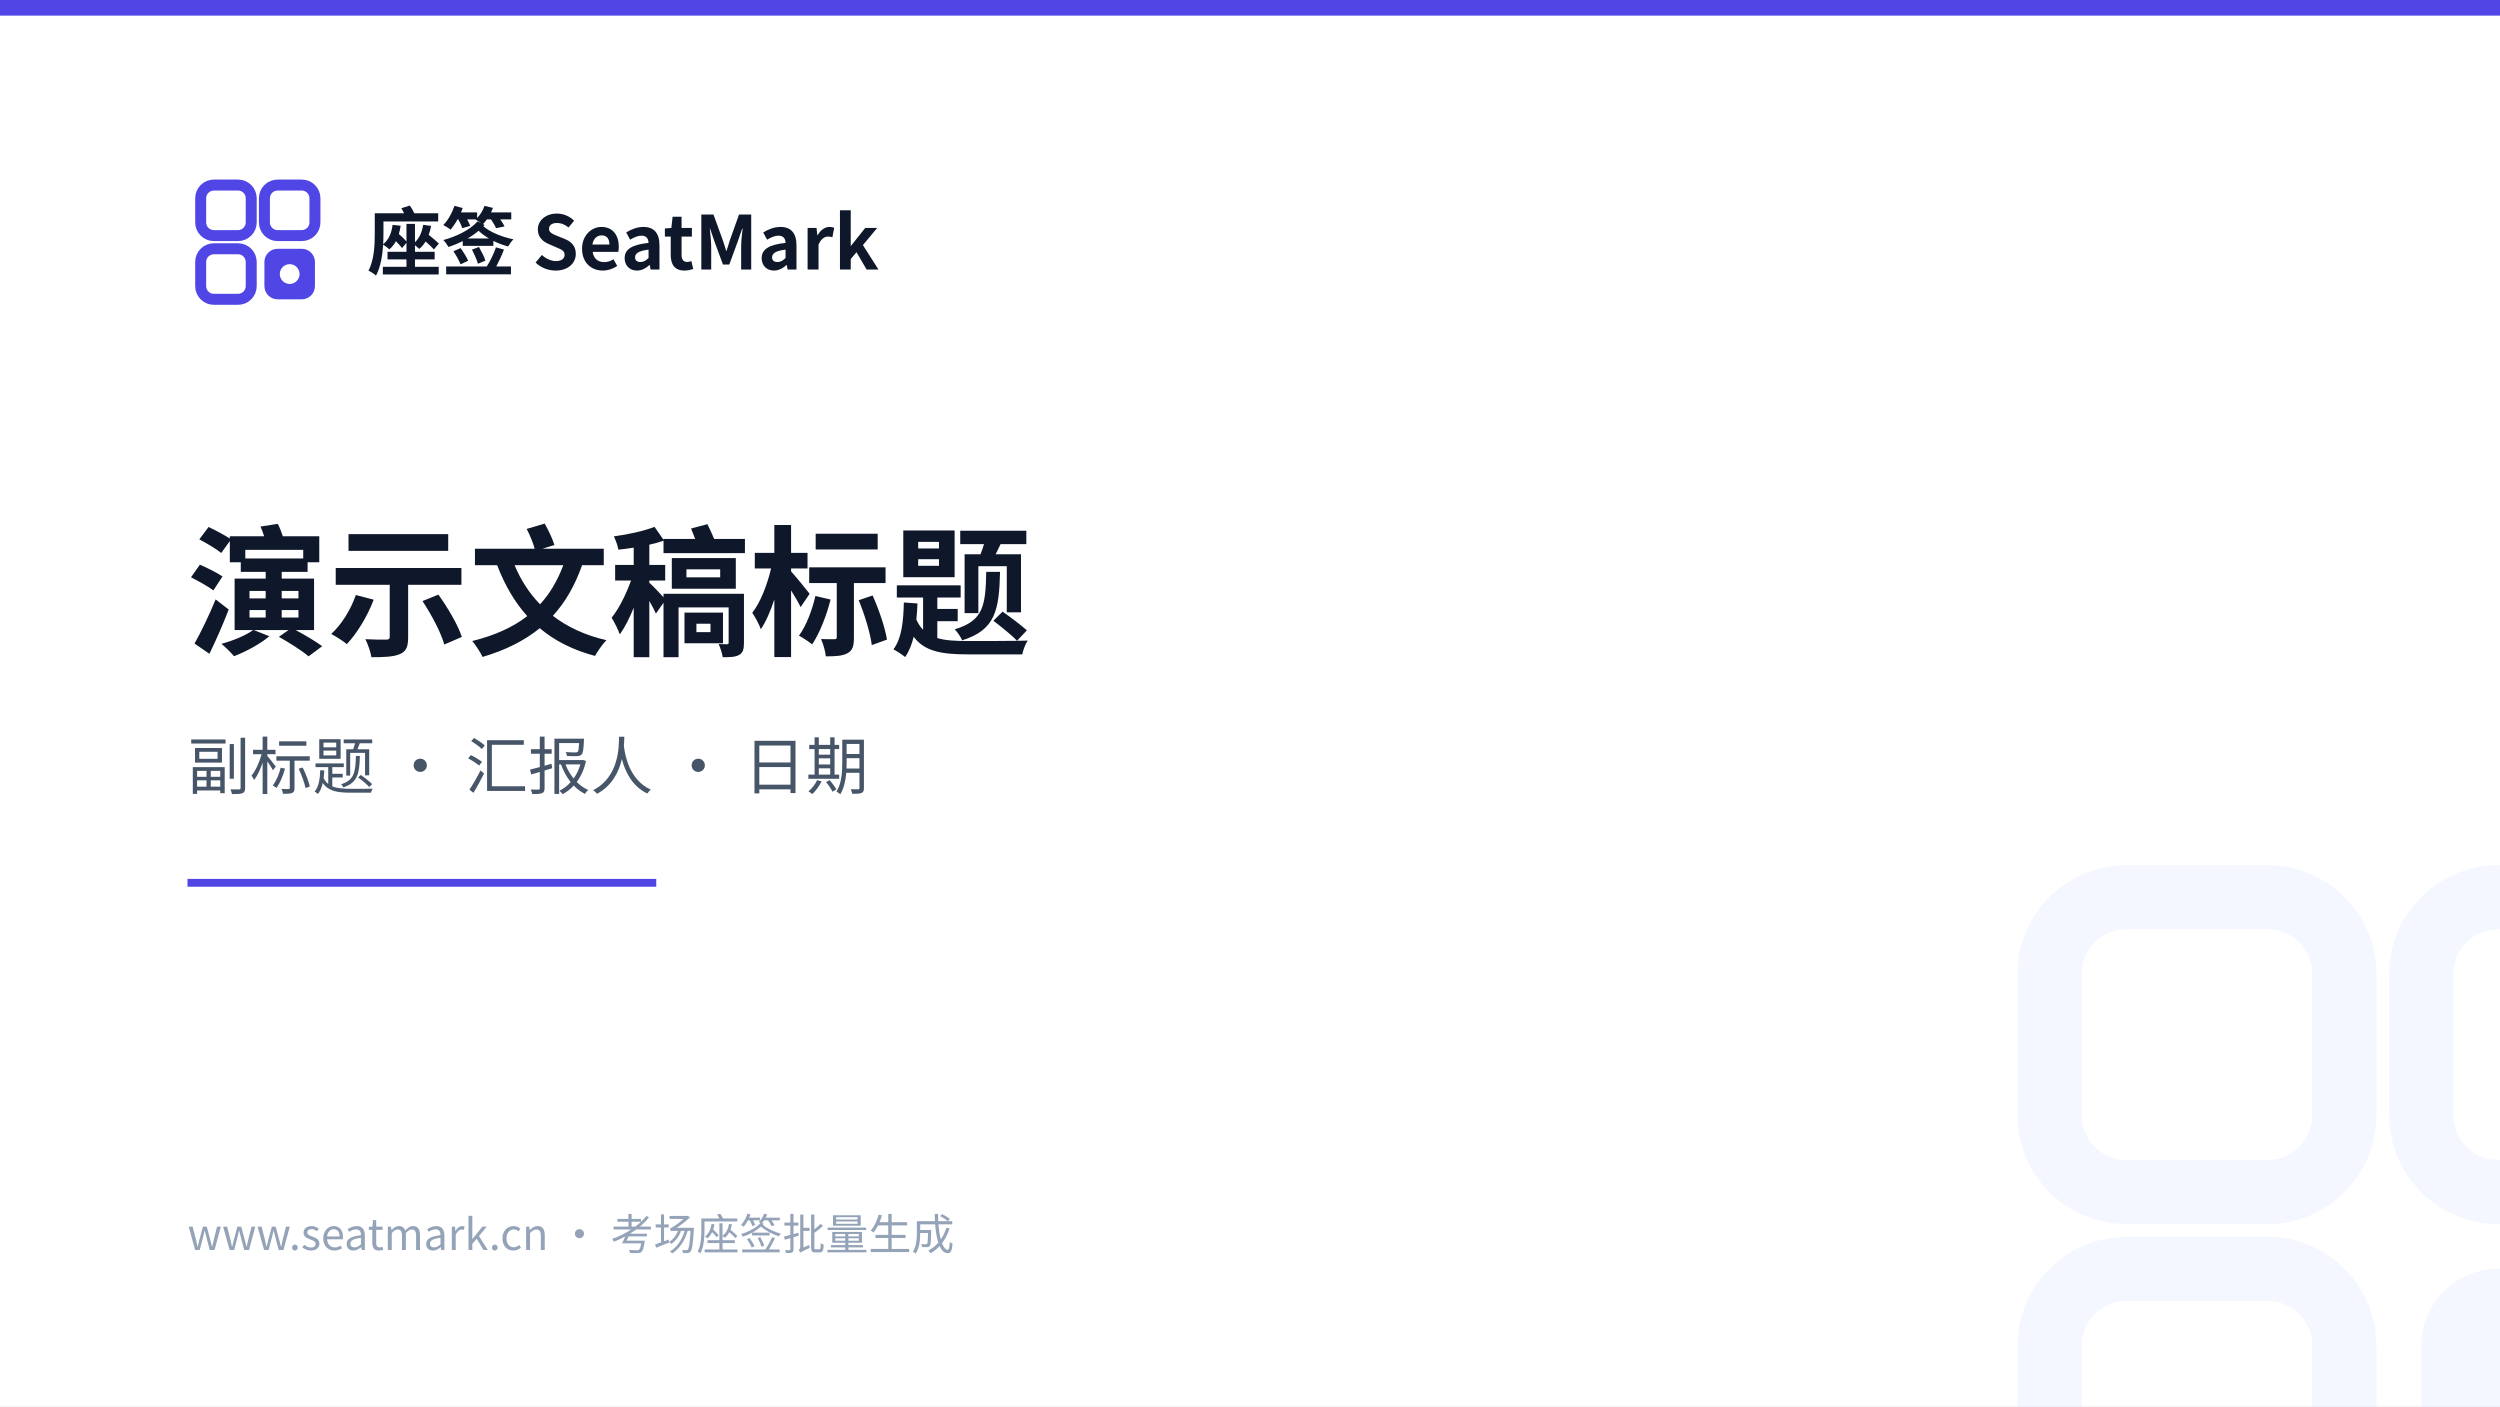
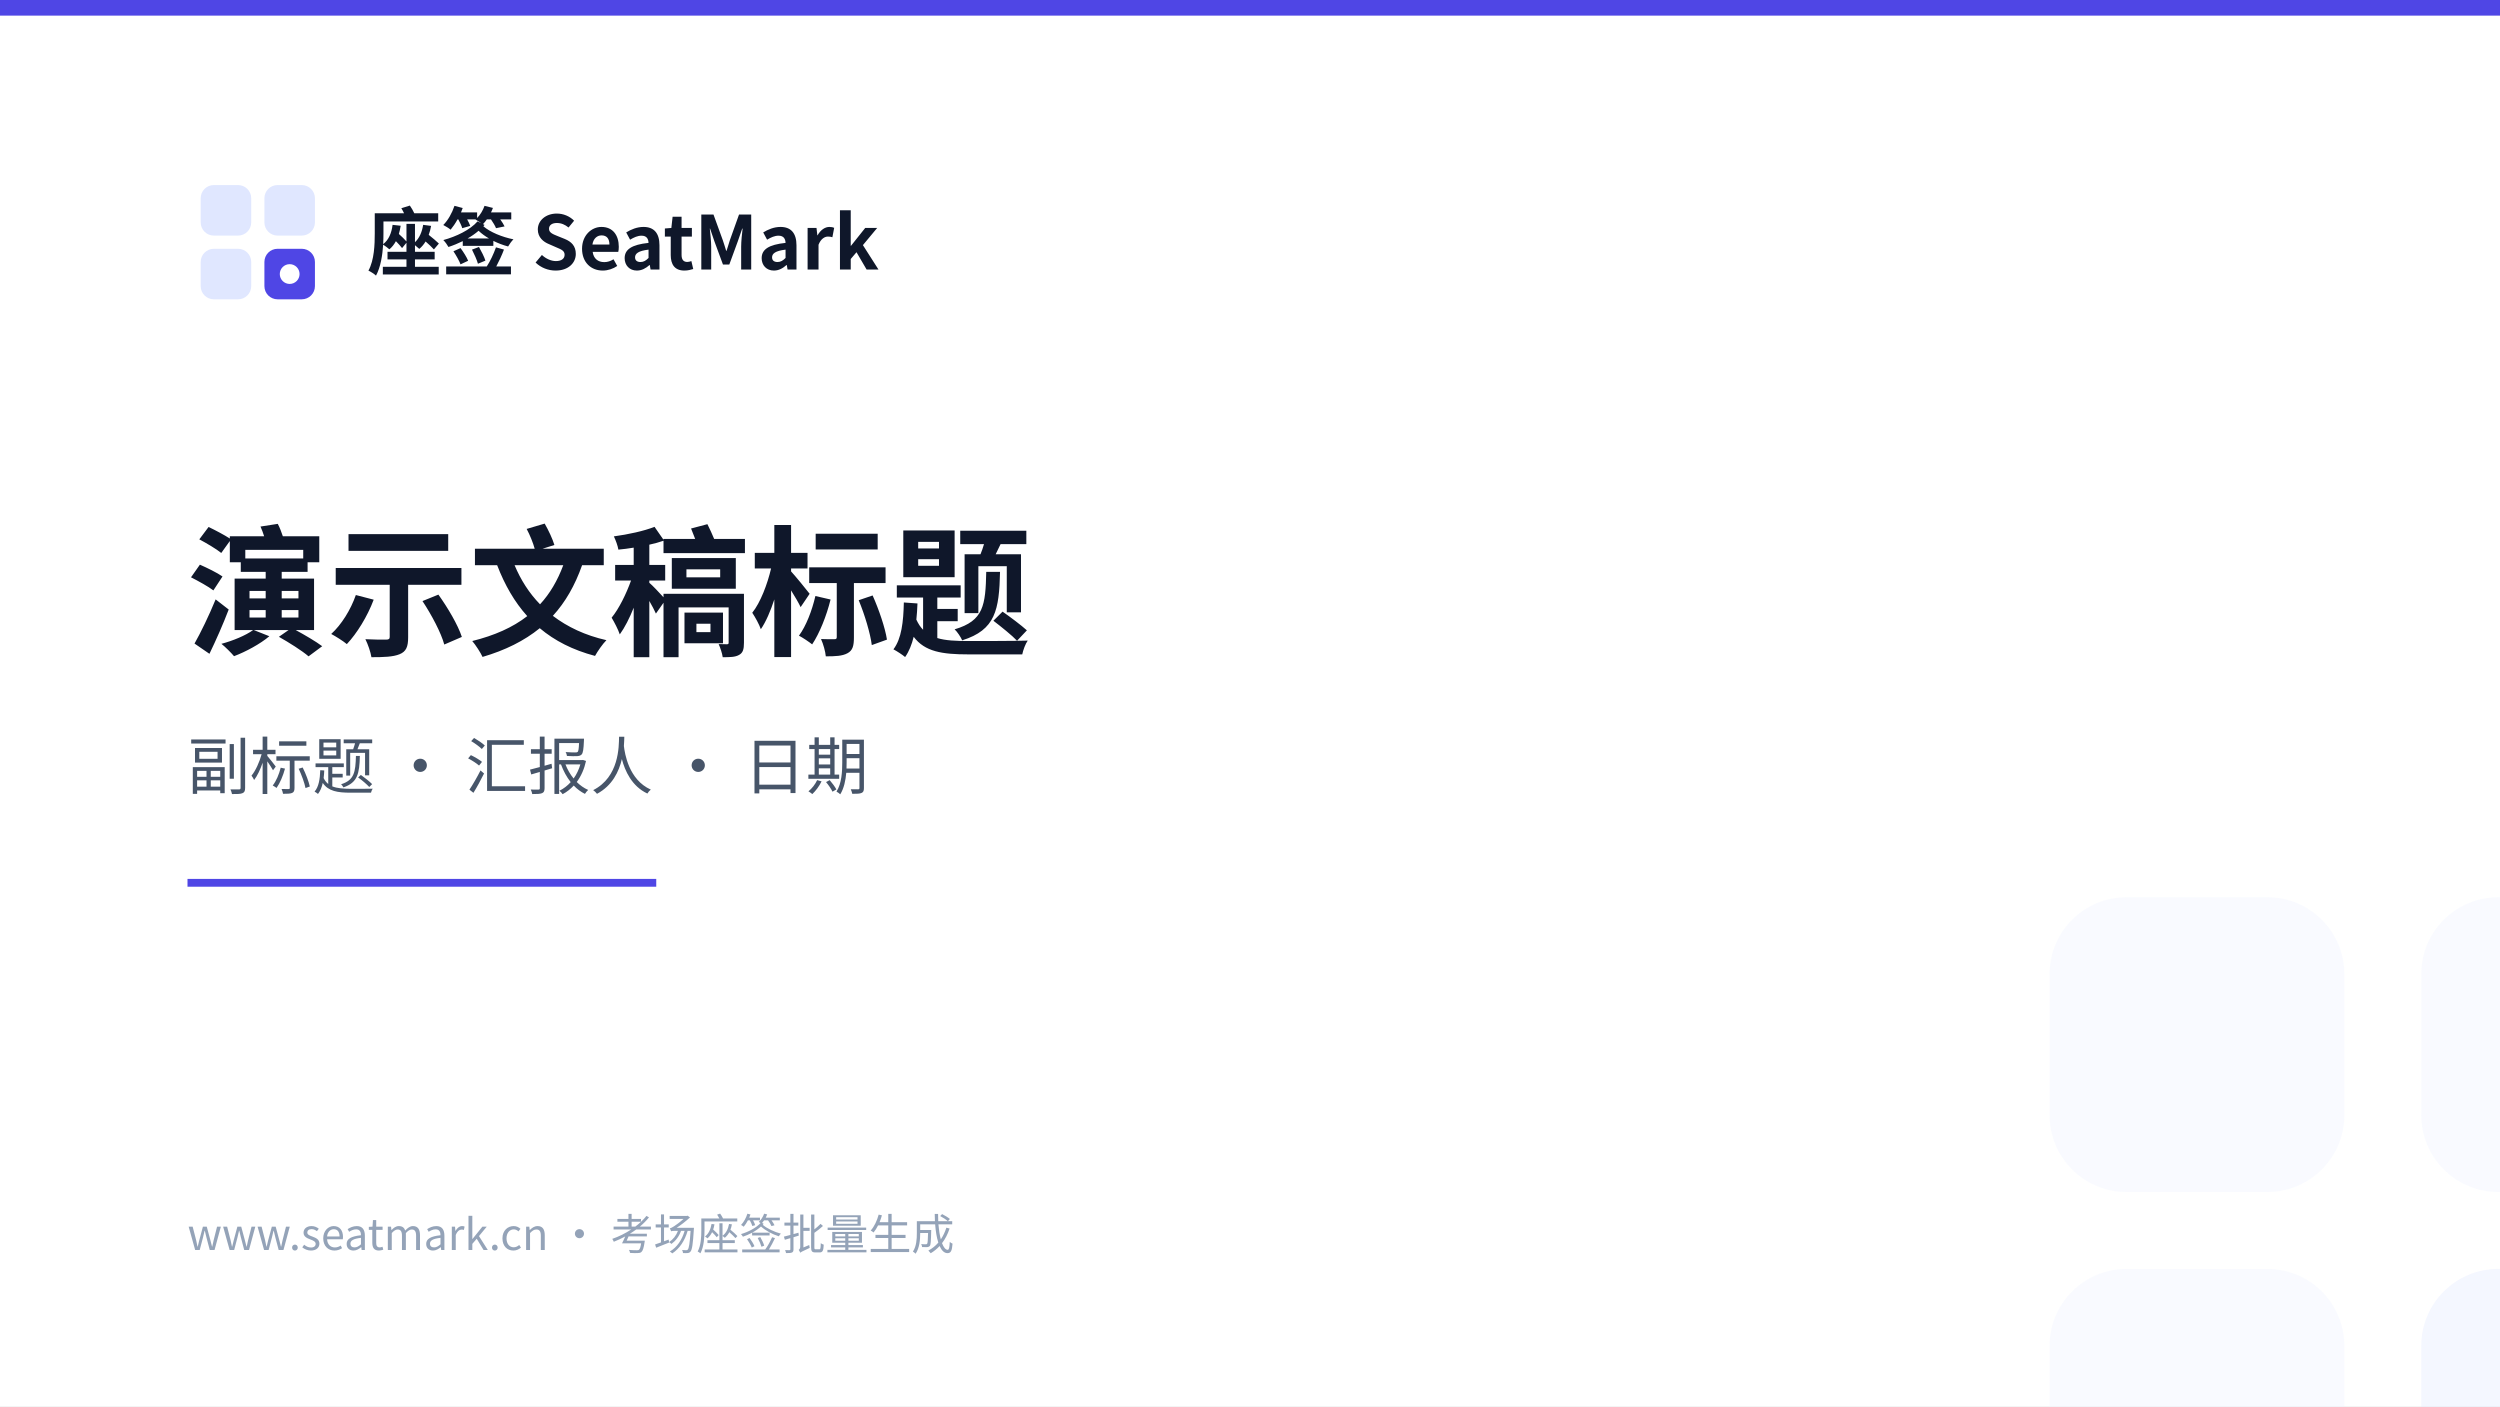
<svg xmlns="http://www.w3.org/2000/svg" width="1280" height="720" viewBox="0 0 1280 720" font-family="'Noto Sans CJK SC','PingFang SC','Microsoft YaHei',sans-serif">
  <rect width="1280" height="720" fill="#fff" />
  <rect width="1280" height="8" fill="#4f46e5" />
  <g opacity="0.35">
    <g transform="translate(1010,420) scale(6.5625)">
-       <rect x="6" y="6" width="23" height="23" rx="6" fill="none" stroke="#e0e7ff" stroke-width="5" />
-       <rect x="35" y="6" width="23" height="23" rx="6" fill="none" stroke="#e0e7ff" stroke-width="5" />
-       <rect x="6" y="35" width="23" height="23" rx="6" fill="none" stroke="#e0e7ff" stroke-width="5" />
+       <rect x="6" y="6" width="23" height="23" rx="6" fill="#eef2ff" />
+       <rect x="35" y="6" width="23" height="23" rx="6" fill="#eef2ff" />
+       <rect x="6" y="35" width="23" height="23" rx="6" fill="#eef2ff" />
      <rect x="35" y="35" width="23" height="23" rx="6" fill="#e0e7ff" />
      <circle cx="46.5" cy="46.5" r="4.5" fill="#fff" />
    </g>
  </g>
  <g transform="translate(96,88) scale(1.125)">
-     <rect x="6" y="6" width="23" height="23" rx="6" fill="none" stroke="#4f46e5" stroke-width="5" />
-     <rect x="35" y="6" width="23" height="23" rx="6" fill="none" stroke="#4f46e5" stroke-width="5" />
-     <rect x="6" y="35" width="23" height="23" rx="6" fill="none" stroke="#4f46e5" stroke-width="5" />
+     <rect x="6" y="6" width="23" height="23" rx="6" fill="#e0e7ff" />
+     <rect x="35" y="6" width="23" height="23" rx="6" fill="#e0e7ff" />
+     <rect x="6" y="35" width="23" height="23" rx="6" fill="#e0e7ff" />
    <rect x="35" y="35" width="23" height="23" rx="6" fill="#4f46e5" />
    <circle cx="46.5" cy="46.5" r="4.5" fill="#fff" />
  </g>
  <text x="188" y="138" font-size="38" font-weight="700" fill="#0f172a">座签 SeatMark</text>
  <text x="96" y="330" font-size="72" font-weight="700" fill="#0f172a">演示文稿标题</text>
  <text x="96" y="404" font-size="32" fill="#475569">副标题 · 汇报人 · 日期</text>
  <line x1="96" y1="452" x2="336" y2="452" stroke="#4f46e5" stroke-width="4" />
  <text x="96" y="640" font-size="22" fill="#94a3b8">www.seatmark.cn · 考场座签批量生成</text>
</svg>
